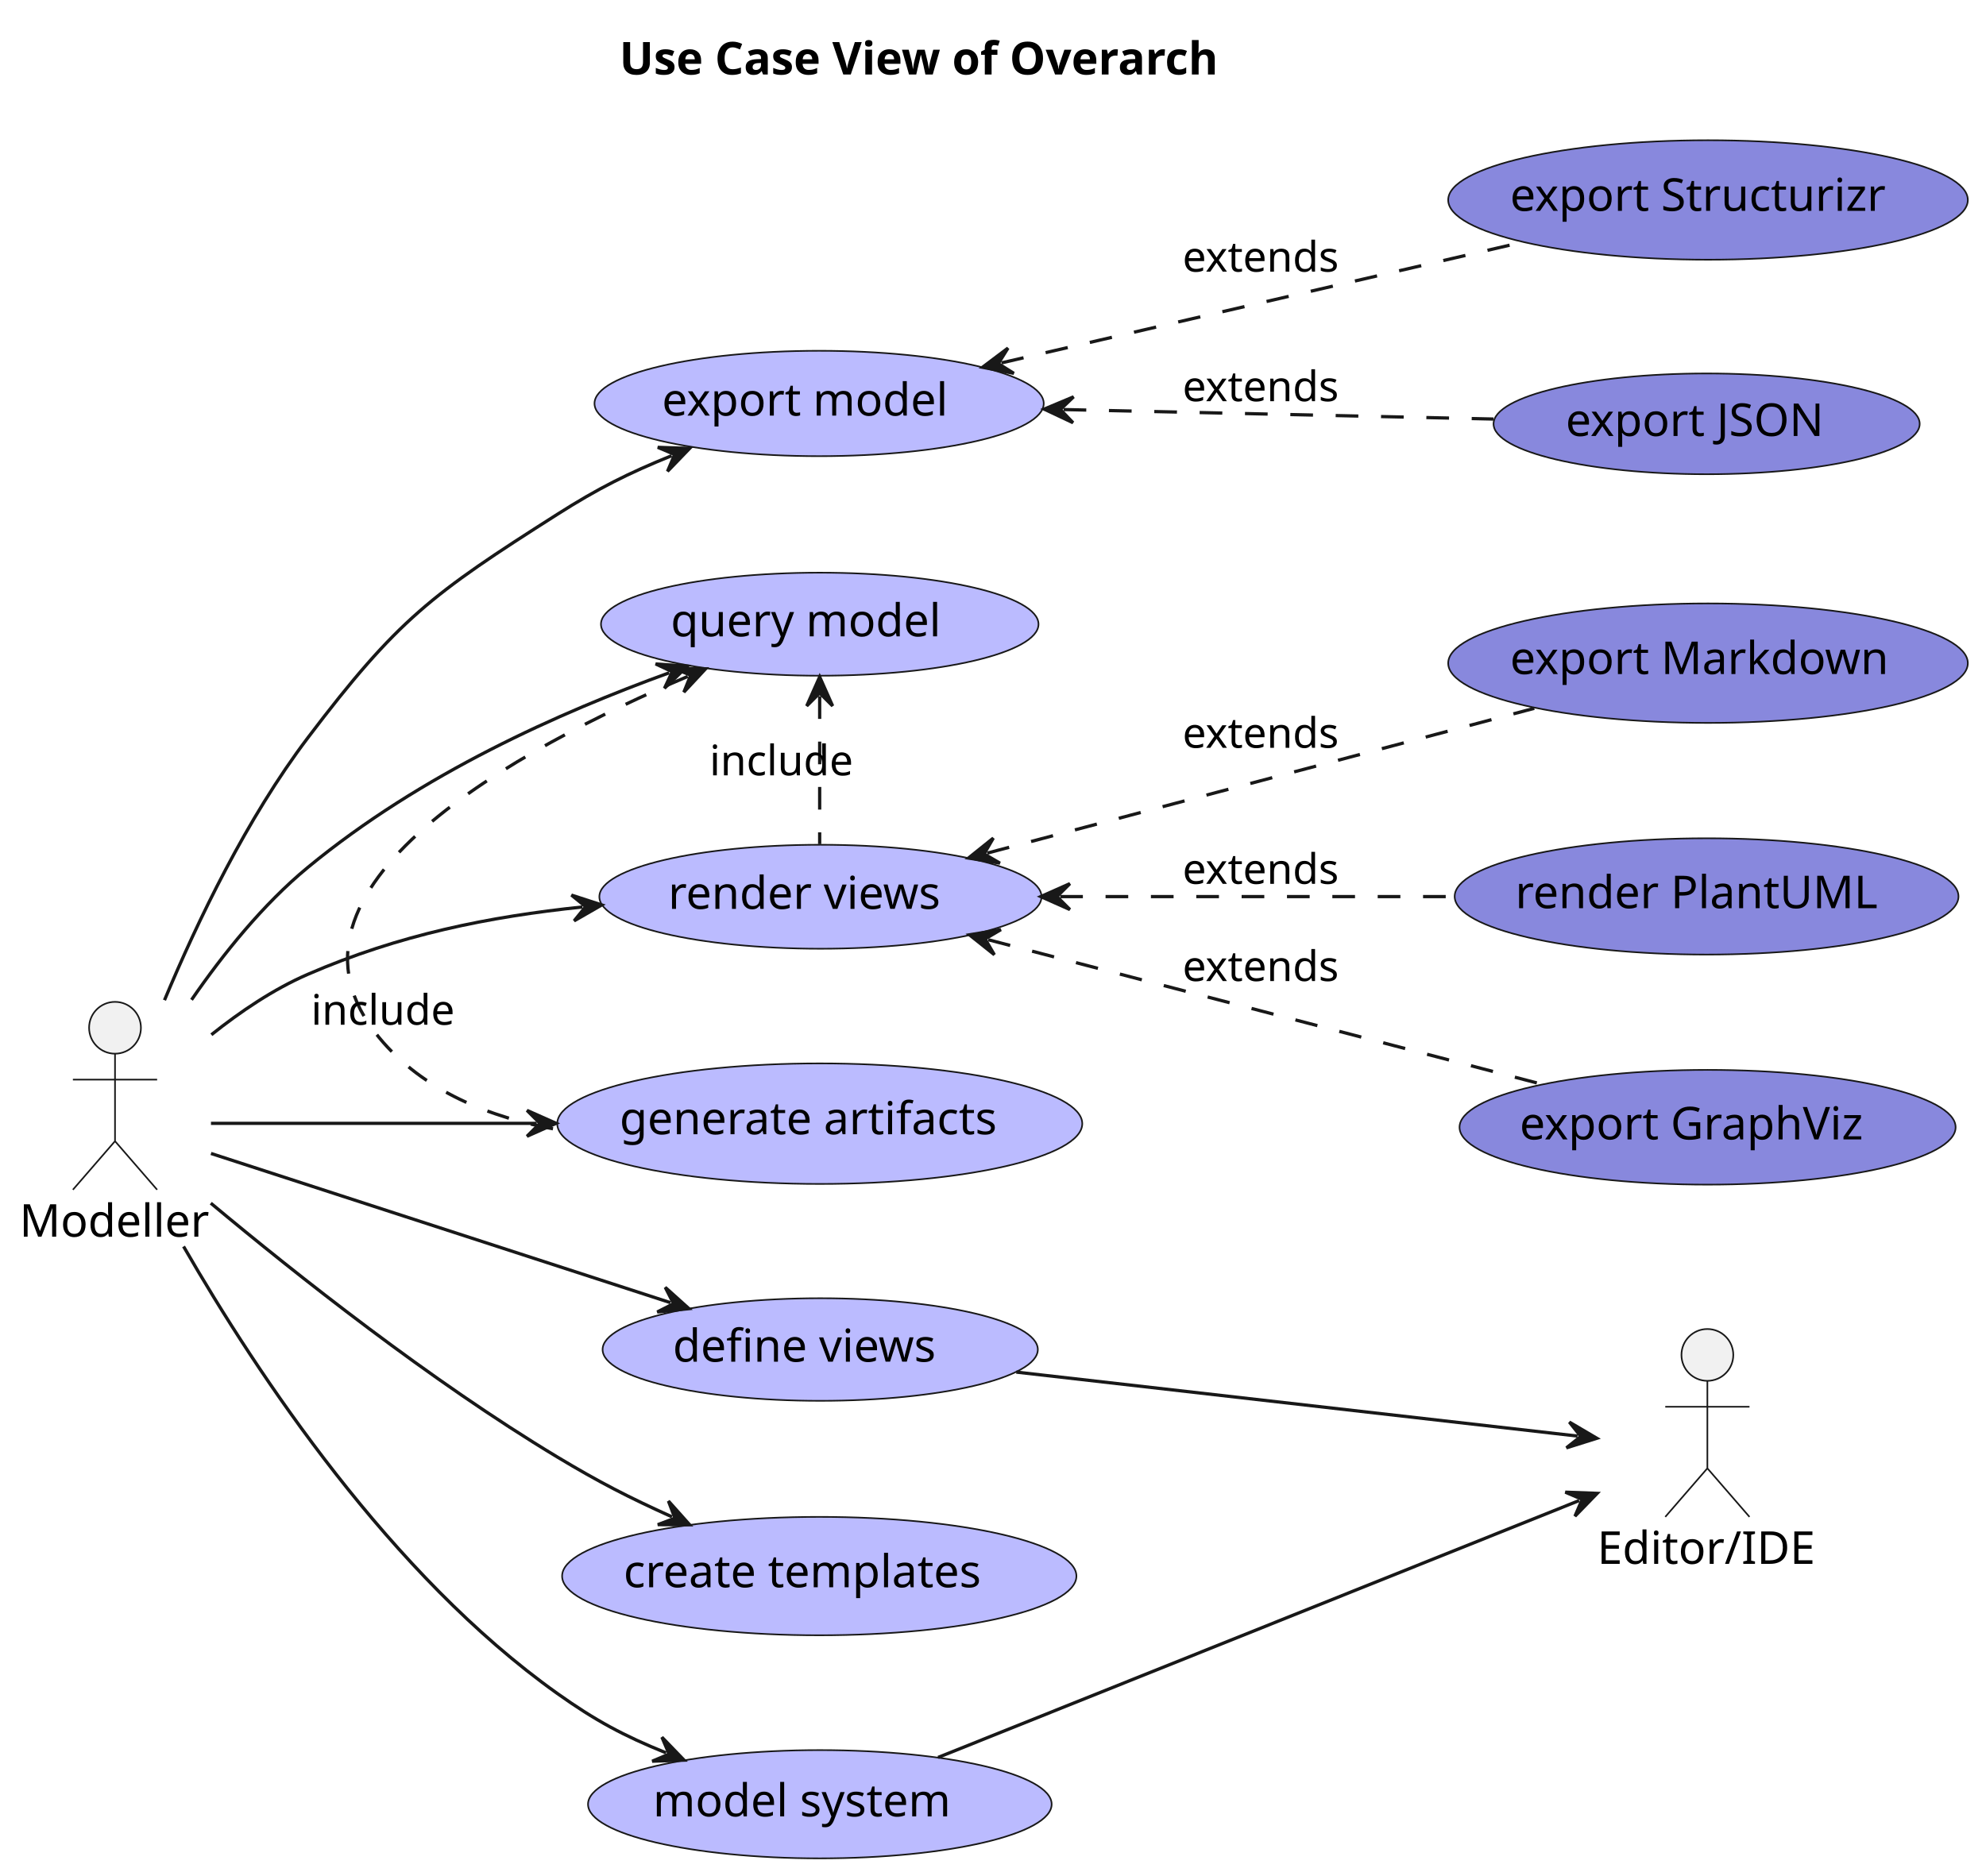
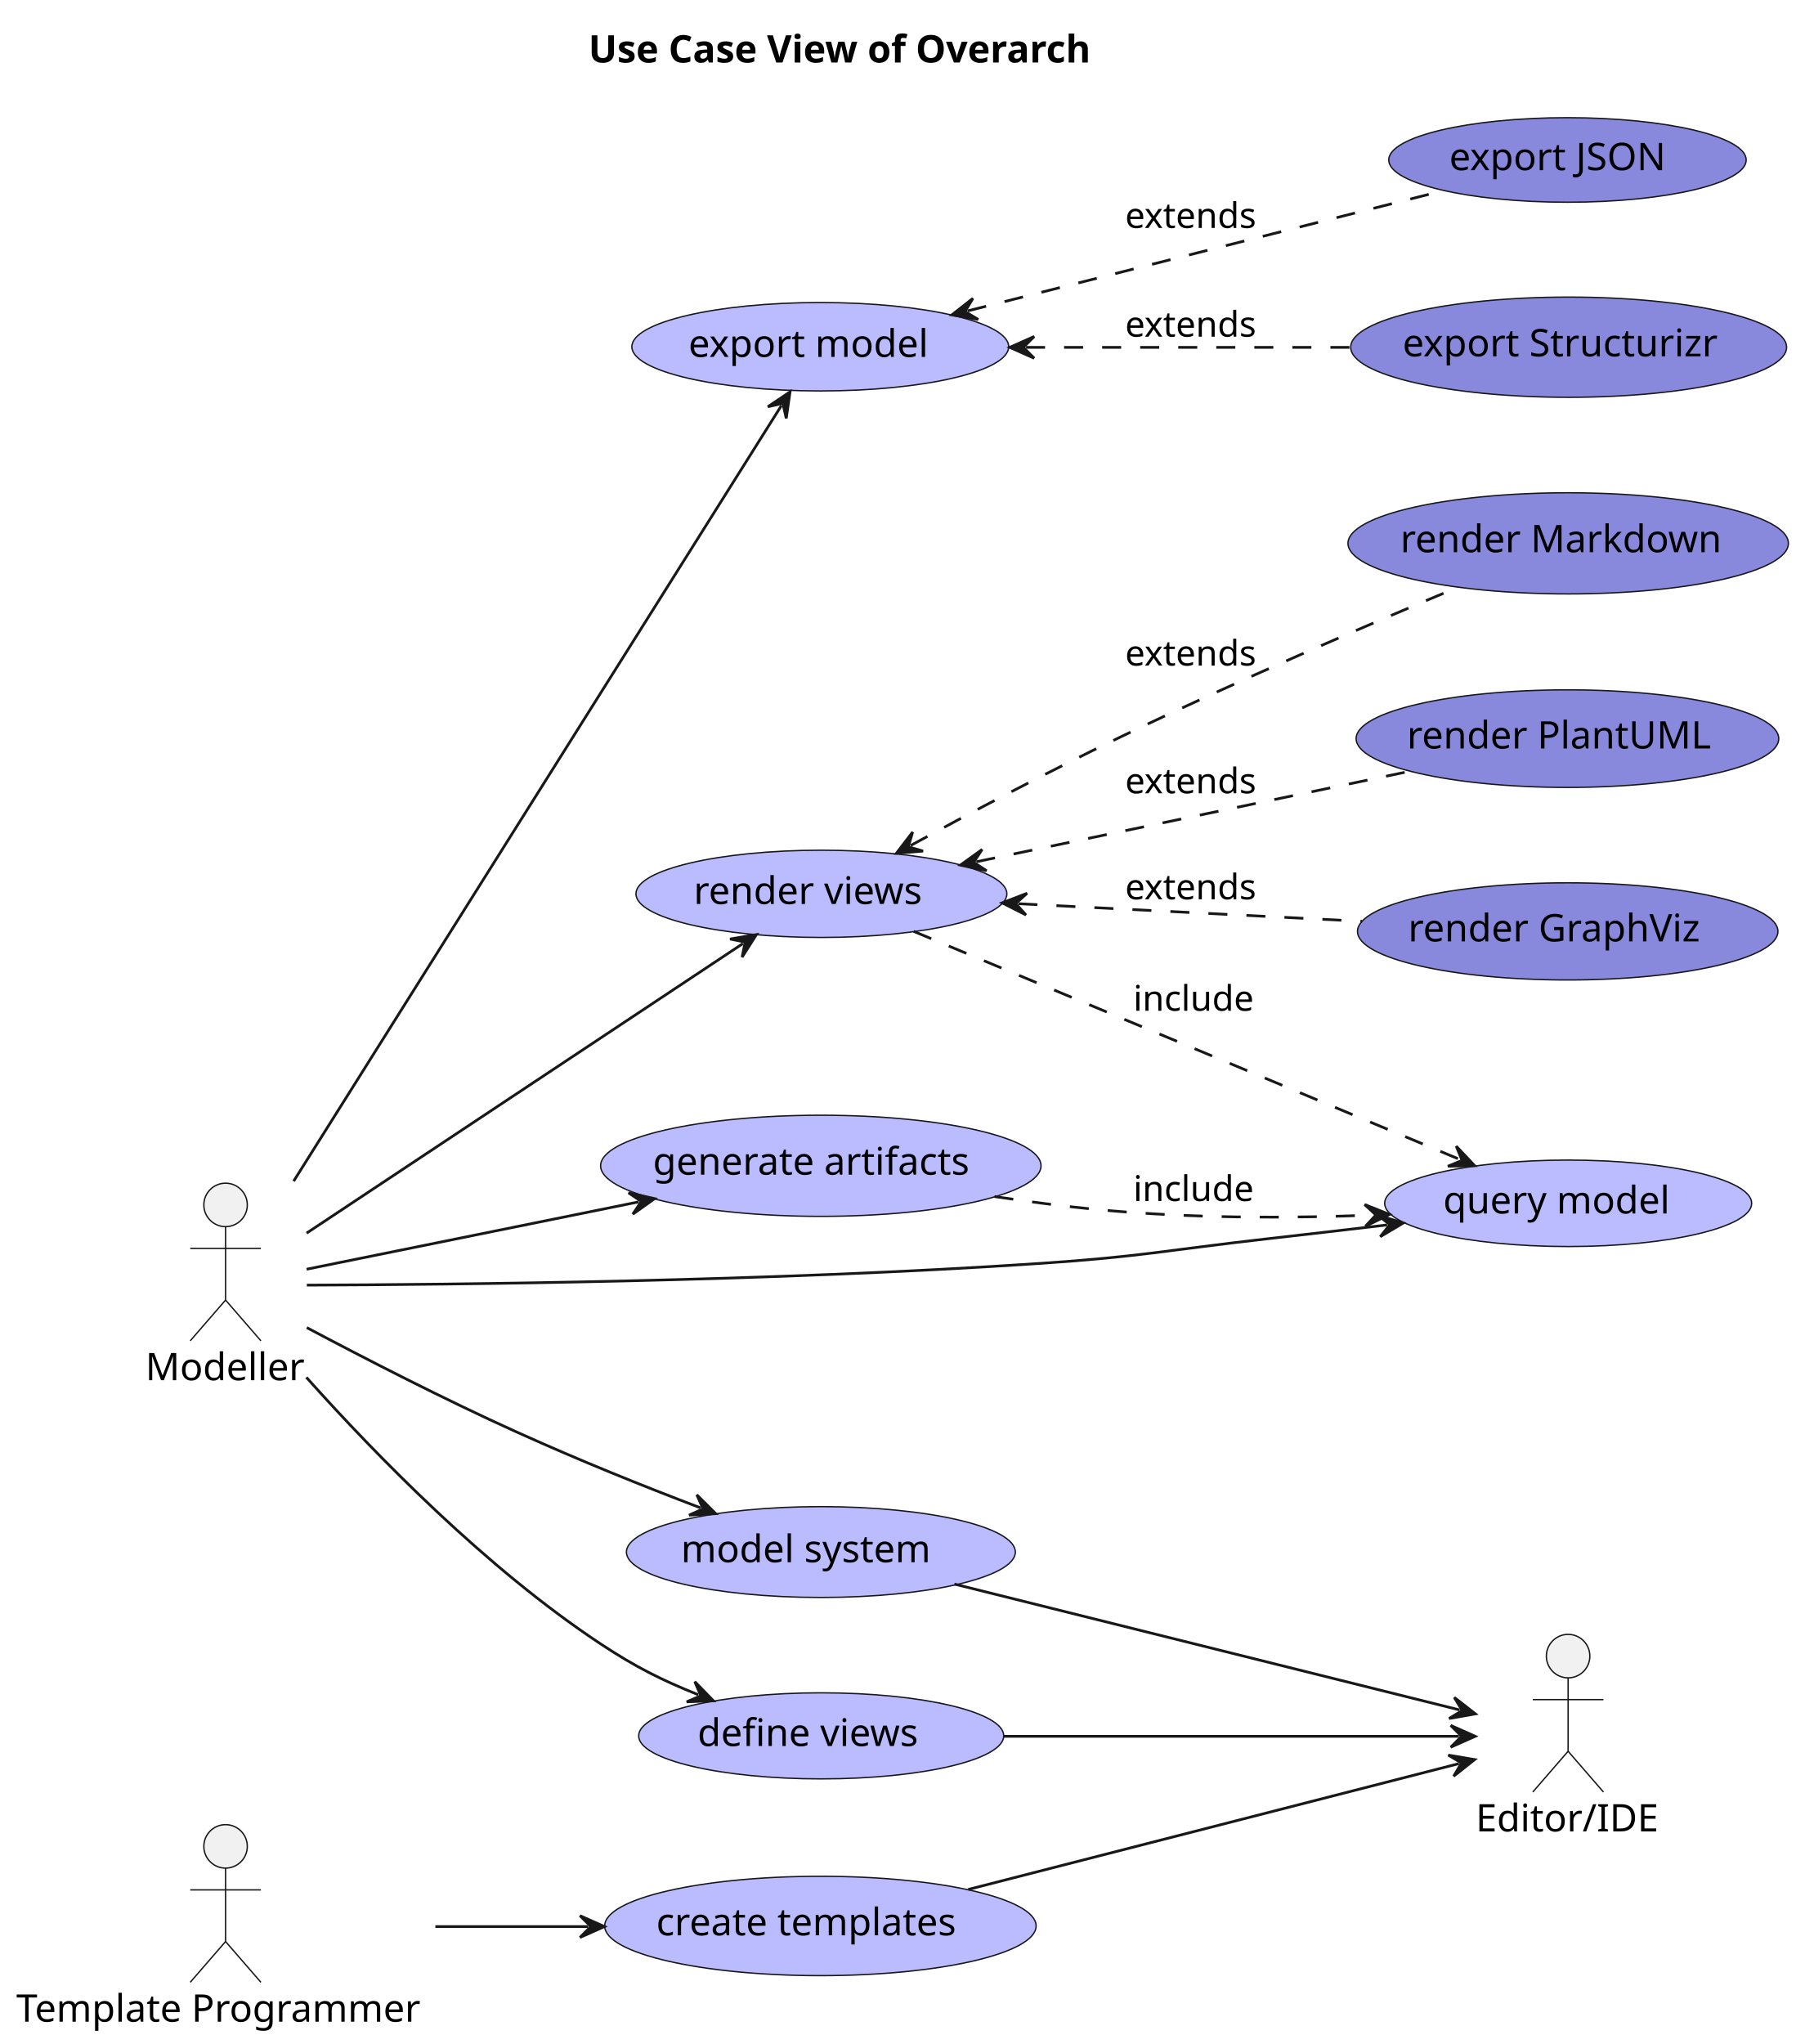
- <svg xmlns="http://www.w3.org/2000/svg" contentStyleType="text/css" height="579px" preserveAspectRatio="none" style="width:613px;height:579px;background:#FFFFFF;" version="1.1" viewBox="0 0 613 579" width="613px" zoomAndPan="magnify">
+ <svg xmlns="http://www.w3.org/2000/svg" contentStyleType="text/css" height="752px" preserveAspectRatio="none" style="width:664px;height:752px;background:#FFFFFF;" version="1.1" viewBox="0 0 664 752" width="664px" zoomAndPan="magnify">
  <defs />
  <g>
-     <text fill="#000000" font-family="sans-serif" font-size="14" font-weight="bold" lengthAdjust="spacing" textLength="217" x="191.196" y="22.995">Use Case View of Overarch</text>
+     <text fill="#000000" font-family="sans-serif" font-size="14" font-weight="bold" lengthAdjust="spacing" textLength="217" x="216.527" y="22.995">Use Case View of Overarch</text>
    <g id="elem_overarch_architecture_editor">
-       <ellipse cx="527" cy="418.297" fill="#F1F1F1" rx="8" ry="8" style="stroke:#181818;stroke-width:0.5;" />
-       <path d="M527,426.297 L527,453.297 M514,434.297 L540,434.297 M527,453.297 L514,468.297 M527,453.297 L540,468.297 " fill="none" style="stroke:#181818;stroke-width:0.5;" />
-       <text fill="#000000" font-family="sans-serif" font-size="14" lengthAdjust="spacing" textLength="68" x="493" y="482.792">Editor/IDE</text>
+       <ellipse cx="577" cy="609.297" fill="#F1F1F1" rx="8" ry="8" style="stroke:#181818;stroke-width:0.5;" />
+       <path d="M577,617.297 L577,644.297 M564,625.297 L590,625.297 M577,644.297 L564,659.297 M577,644.297 L590,659.297 " fill="none" style="stroke:#181818;stroke-width:0.5;" />
+       <text fill="#000000" font-family="sans-serif" font-size="14" lengthAdjust="spacing" textLength="68" x="543" y="673.792">Editor/IDE</text>
    </g>
    <g id="elem_overarch_useCase_defineViews">
-       <ellipse cx="253.168" cy="416.63" fill="#BBBBFF" rx="67.168" ry="15.834" style="stroke:#181818;stroke-width:0.5;" />
-       <text fill="#000000" font-family="sans-serif" font-size="14" lengthAdjust="spacing" textLength="85" x="207.668" y="420.378">define views</text>
+       <ellipse cx="302.168" cy="638.63" fill="#BBBBFF" rx="67.168" ry="15.834" style="stroke:#181818;stroke-width:0.5;" />
+       <text fill="#000000" font-family="sans-serif" font-size="14" lengthAdjust="spacing" textLength="85" x="256.668" y="642.378">define views</text>
    </g>
    <g id="elem_overarch_useCase_generateArtifacts">
-       <ellipse cx="253.027" cy="346.902" fill="#BBBBFF" rx="81.027" ry="18.605" style="stroke:#181818;stroke-width:0.5;" />
-       <text fill="#000000" font-family="sans-serif" font-size="14" lengthAdjust="spacing" textLength="121" x="191.242" y="350.169">generate artifacts</text>
+       <ellipse cx="302.027" cy="428.902" fill="#BBBBFF" rx="81.027" ry="18.605" style="stroke:#181818;stroke-width:0.5;" />
+       <text fill="#000000" font-family="sans-serif" font-size="14" lengthAdjust="spacing" textLength="121" x="240.242" y="432.169">generate artifacts</text>
    </g>
    <g id="elem_overarch_useCase_renderPlantuml">
-       <ellipse cx="526.753" cy="276.748" fill="#8888DD" rx="77.753" ry="17.951" style="stroke:#181818;stroke-width:0.5;" />
-       <text fill="#000000" font-family="sans-serif" font-size="14" lengthAdjust="spacing" textLength="113" x="467.699" y="280.378">render PlantUML</text>
+       <ellipse cx="576.753" cy="271.748" fill="#8888DD" rx="77.753" ry="17.951" style="stroke:#181818;stroke-width:0.5;" />
+       <text fill="#000000" font-family="sans-serif" font-size="14" lengthAdjust="spacing" textLength="113" x="517.699" y="275.378">render PlantUML</text>
    </g>
    <g id="elem_overarch_useCase_exportModel">
-       <ellipse cx="252.829" cy="124.563" fill="#BBBBFF" rx="69.329" ry="16.266" style="stroke:#181818;stroke-width:0.5;" />
-       <text fill="#000000" font-family="sans-serif" font-size="14" lengthAdjust="spacing" textLength="91" x="204.329" y="128.31">export model</text>
+       <ellipse cx="301.829" cy="127.563" fill="#BBBBFF" rx="69.329" ry="16.266" style="stroke:#181818;stroke-width:0.5;" />
+       <text fill="#000000" font-family="sans-serif" font-size="14" lengthAdjust="spacing" textLength="91" x="253.329" y="131.31">export model</text>
+     </g>
+     <g id="elem_overarch_useCase_renderGraphviz">
+       <ellipse cx="576.854" cy="342.668" fill="#8888DD" rx="77.354" ry="17.871" style="stroke:#181818;stroke-width:0.5;" />
+       <text fill="#000000" font-family="sans-serif" font-size="14" lengthAdjust="spacing" textLength="112" x="518.133" y="346.342">render GraphViz</text>
    </g>
    <g id="elem_overarch_useCase_renderViews">
-       <ellipse cx="253.24" cy="276.845" fill="#BBBBFF" rx="68.24" ry="16.048" style="stroke:#181818;stroke-width:0.5;" />
-       <text fill="#000000" font-family="sans-serif" font-size="14" lengthAdjust="spacing" textLength="88" x="206.24" y="280.592">render views</text>
+       <ellipse cx="302.24" cy="328.845" fill="#BBBBFF" rx="68.24" ry="16.048" style="stroke:#181818;stroke-width:0.5;" />
+       <text fill="#000000" font-family="sans-serif" font-size="14" lengthAdjust="spacing" textLength="88" x="255.24" y="332.592">render views</text>
    </g>
    <g id="elem_overarch_roles_modeller">
-       <ellipse cx="35.5" cy="317.297" fill="#F1F1F1" rx="8" ry="8" style="stroke:#181818;stroke-width:0.5;" />
-       <path d="M35.5,325.297 L35.5,352.297 M22.5,333.297 L48.5,333.297 M35.5,352.297 L22.5,367.297 M35.5,352.297 L48.5,367.297 " fill="none" style="stroke:#181818;stroke-width:0.5;" />
-       <text fill="#000000" font-family="sans-serif" font-size="14" lengthAdjust="spacing" textLength="59" x="6" y="381.792">Modeller</text>
+       <ellipse cx="83" cy="443.297" fill="#F1F1F1" rx="8" ry="8" style="stroke:#181818;stroke-width:0.5;" />
+       <path d="M83,451.297 L83,478.297 M70,459.297 L96,459.297 M83,478.297 L70,493.297 M83,478.297 L96,493.297 " fill="none" style="stroke:#181818;stroke-width:0.5;" />
+       <text fill="#000000" font-family="sans-serif" font-size="14" lengthAdjust="spacing" textLength="59" x="53.5" y="507.792">Modeller</text>
    </g>
    <g id="elem_overarch_useCase_exportJson">
-       <ellipse cx="526.765" cy="130.85" fill="#8888DD" rx="65.766" ry="15.553" style="stroke:#181818;stroke-width:0.5;" />
-       <text fill="#000000" font-family="sans-serif" font-size="14" lengthAdjust="spacing" textLength="81" x="483.265" y="134.597">export JSON</text>
+       <ellipse cx="576.765" cy="58.85" fill="#8888DD" rx="65.766" ry="15.553" style="stroke:#181818;stroke-width:0.5;" />
+       <text fill="#000000" font-family="sans-serif" font-size="14" lengthAdjust="spacing" textLength="81" x="533.265" y="62.597">export JSON</text>
    </g>
    <g id="elem_overarch_useCase_queryModel">
-       <ellipse cx="253.023" cy="192.702" fill="#BBBBFF" rx="67.523" ry="15.905" style="stroke:#181818;stroke-width:0.5;" />
-       <text fill="#000000" font-family="sans-serif" font-size="14" lengthAdjust="spacing" textLength="86" x="207.023" y="196.449">query model</text>
+       <ellipse cx="577.023" cy="442.702" fill="#BBBBFF" rx="67.523" ry="15.905" style="stroke:#181818;stroke-width:0.5;" />
+       <text fill="#000000" font-family="sans-serif" font-size="14" lengthAdjust="spacing" textLength="86" x="531.023" y="446.449">query model</text>
+     </g>
+     <g id="elem_overarch_roles_templateProgrammer">
+       <ellipse cx="83" cy="679.297" fill="#F1F1F1" rx="8" ry="8" style="stroke:#181818;stroke-width:0.5;" />
+       <path d="M83,687.297 L83,714.297 M70,695.297 L96,695.297 M83,714.297 L70,729.297 M83,714.297 L96,729.297 " fill="none" style="stroke:#181818;stroke-width:0.5;" />
+       <text fill="#000000" font-family="sans-serif" font-size="14" lengthAdjust="spacing" textLength="154" x="6" y="743.792">Template Programmer</text>
+     </g>
+     <g id="elem_overarch_useCase_renderMarkdown">
+       <ellipse cx="577.027" cy="199.902" fill="#8888DD" rx="81.027" ry="18.605" style="stroke:#181818;stroke-width:0.5;" />
+       <text fill="#000000" font-family="sans-serif" font-size="14" lengthAdjust="spacing" textLength="121" x="515.241" y="203.169">render Markdown</text>
    </g>
    <g id="elem_overarch_useCase_createTemplates">
-       <ellipse cx="252.874" cy="486.572" fill="#BBBBFF" rx="79.374" ry="18.275" style="stroke:#181818;stroke-width:0.5;" />
-       <text fill="#000000" font-family="sans-serif" font-size="14" lengthAdjust="spacing" textLength="117" x="192.468" y="490.022">create templates</text>
-     </g>
-     <g id="elem_overarch_useCase_renderGraphviz">
-       <ellipse cx="527.061" cy="348.009" fill="#8888DD" rx="76.561" ry="17.712" style="stroke:#181818;stroke-width:0.5;" />
-       <text fill="#000000" font-family="sans-serif" font-size="14" lengthAdjust="spacing" textLength="110" x="469.061" y="351.757">export GraphViz</text>
+       <ellipse cx="301.873" cy="708.572" fill="#BBBBFF" rx="79.374" ry="18.275" style="stroke:#181818;stroke-width:0.5;" />
+       <text fill="#000000" font-family="sans-serif" font-size="14" lengthAdjust="spacing" textLength="117" x="241.468" y="712.022">create templates</text>
    </g>
    <g id="elem_overarch_useCase_modelSystem">
-       <ellipse cx="253.053" cy="557.008" fill="#BBBBFF" rx="71.553" ry="16.711" style="stroke:#181818;stroke-width:0.5;" />
-       <text fill="#000000" font-family="sans-serif" font-size="14" lengthAdjust="spacing" textLength="97" x="201.553" y="560.755">model system</text>
-     </g>
-     <g id="elem_overarch_useCase_renderMarkdown">
-       <ellipse cx="527.196" cy="204.736" fill="#8888DD" rx="80.196" ry="18.439" style="stroke:#181818;stroke-width:0.5;" />
-       <text fill="#000000" font-family="sans-serif" font-size="14" lengthAdjust="spacing" textLength="119" x="466.104" y="208.095">export Markdown</text>
+       <ellipse cx="302.053" cy="571.008" fill="#BBBBFF" rx="71.553" ry="16.711" style="stroke:#181818;stroke-width:0.5;" />
+       <text fill="#000000" font-family="sans-serif" font-size="14" lengthAdjust="spacing" textLength="97" x="250.553" y="574.755">model system</text>
    </g>
    <g id="elem_overarch_useCase_exportStructurizr">
-       <ellipse cx="527.196" cy="61.736" fill="#8888DD" rx="80.196" ry="18.439" style="stroke:#181818;stroke-width:0.5;" />
-       <text fill="#000000" font-family="sans-serif" font-size="14" lengthAdjust="spacing" textLength="119" x="466.104" y="65.095">export Structurizr</text>
+       <ellipse cx="577.196" cy="127.736" fill="#8888DD" rx="80.196" ry="18.439" style="stroke:#181818;stroke-width:0.5;" />
+       <text fill="#000000" font-family="sans-serif" font-size="14" lengthAdjust="spacing" textLength="119" x="516.104" y="131.095">export Structurizr</text>
    </g>
    <g id="link_overarch_roles_modeller_overarch_useCase_generateArtifacts">
-       <path d="M65.12,346.797 C92.25,346.797 128.31,346.797 165.66,346.797 " fill="none" id="overarch_roles_modeller-to-overarch_useCase_generateArtifacts" style="stroke:#181818;stroke-width:1.0;" />
-       <polygon fill="#181818" points="171.66,346.797,162.66,342.797,166.66,346.797,162.66,350.797,171.66,346.797" style="stroke:#181818;stroke-width:1.0;" />
+       <path d="M112.82,466.957 C145.33,460.357 193.23,450.649 235,442.179 " fill="none" id="overarch_roles_modeller-to-overarch_useCase_generateArtifacts" style="stroke:#181818;stroke-width:1.0;" />
+       <polygon fill="#181818" points="240.88,440.987,231.265,438.855,235.98,441.981,232.854,446.696,240.88,440.987" style="stroke:#181818;stroke-width:1.0;" />
+     </g>
+     <g id="link_overarch_useCase_createTemplates_overarch_architecture_editor">
+       <path d="M356.29,695.137 C411.53,680.967 490.358,660.757 536.808,648.847 " fill="none" id="overarch_useCase_createTemplates-to-overarch_architecture_editor" style="stroke:#181818;stroke-width:1.0;" />
+       <polygon fill="#181818" points="542.62,647.357,532.909,645.717,537.777,648.599,534.895,653.467,542.62,647.357" style="stroke:#181818;stroke-width:1.0;" />
    </g>
    <g id="link_overarch_roles_modeller_overarch_useCase_modelSystem">
-       <path d="M56.66,384.807 C79.6,424.597 120.62,486.247 172,522.797 C183.81,531.197 192.448,535.825 205.589,541.145 " fill="none" id="overarch_roles_modeller-to-overarch_useCase_modelSystem" style="stroke:#181818;stroke-width:1.0;" />
-       <polygon fill="#181818" points="211.15,543.397,204.309,536.312,206.515,541.52,201.307,543.727,211.15,543.397" style="stroke:#181818;stroke-width:1.0;" />
+       <path d="M112.89,488.437 C134,499.647 163.46,514.807 190,526.797 C214.09,537.677 236.103,546.5 257.774,554.76 " fill="none" id="overarch_roles_modeller-to-overarch_useCase_modelSystem" style="stroke:#181818;stroke-width:1.0;" />
+       <polygon fill="#181818" points="263.38,556.897,256.395,549.954,258.708,555.116,253.546,557.429,263.38,556.897" style="stroke:#181818;stroke-width:1.0;" />
    </g>
    <g id="link_overarch_useCase_defineViews_overarch_architecture_editor">
-       <path d="M313.69,423.597 C368.74,429.877 442.479,438.277 486.929,443.347 " fill="none" id="overarch_useCase_defineViews-to-overarch_architecture_editor" style="stroke:#181818;stroke-width:1.0;" />
-       <polygon fill="#181818" points="492.89,444.027,484.401,439.033,487.922,443.46,483.495,446.981,492.89,444.027" style="stroke:#181818;stroke-width:1.0;" />
+       <path d="M369.09,638.797 C424,638.797 493.86,638.797 536.81,638.797 " fill="none" id="overarch_useCase_defineViews-to-overarch_architecture_editor" style="stroke:#181818;stroke-width:1.0;" />
+       <polygon fill="#181818" points="542.81,638.797,533.81,634.797,537.81,638.797,533.81,642.797,542.81,638.797" style="stroke:#181818;stroke-width:1.0;" />
    </g>
    <g id="link_overarch_roles_modeller_overarch_useCase_queryModel">
-       <path d="M59.12,308.667 C68.85,294.537 81.17,279.197 95,267.797 C130.19,238.777 172.851,219.945 206.55,207.705 " fill="none" id="overarch_roles_modeller-to-overarch_useCase_queryModel" style="stroke:#181818;stroke-width:1.0;" />
-       <polygon fill="#181818" points="212.19,205.657,202.365,204.97,207.49,207.364,205.096,212.489,212.19,205.657" style="stroke:#181818;stroke-width:1.0;" />
+       <path d="M112.9,472.807 C166.31,472.637 284.04,471.477 383,464.797 C420.02,462.297 429.13,459.977 466,455.797 C482.34,453.947 494.071,452.578 510.391,450.658 " fill="none" id="overarch_roles_modeller-to-overarch_useCase_queryModel" style="stroke:#181818;stroke-width:1.0;" />
+       <polygon fill="#181818" points="516.35,449.957,506.944,447.036,511.384,450.541,507.879,454.981,516.35,449.957" style="stroke:#181818;stroke-width:1.0;" />
    </g>
    <g id="link_overarch_roles_modeller_overarch_useCase_defineViews">
-       <path d="M65.12,356.097 C103.01,368.407 164.314,388.313 206.953,402.163 " fill="none" id="overarch_roles_modeller-to-overarch_useCase_defineViews" style="stroke:#181818;stroke-width:1.0;" />
-       <polygon fill="#181818" points="212.66,404.017,205.336,397.432,207.905,402.472,202.864,405.041,212.66,404.017" style="stroke:#181818;stroke-width:1.0;" />
+       <path d="M112.73,506.737 C138.68,535.757 179.13,577.107 221,604.797 C233.71,613.207 243.281,618.033 256.941,623.513 " fill="none" id="overarch_roles_modeller-to-overarch_useCase_defineViews" style="stroke:#181818;stroke-width:1.0;" />
+       <polygon fill="#181818" points="262.51,625.747,255.646,618.683,257.87,623.885,252.668,626.108,262.51,625.747" style="stroke:#181818;stroke-width:1.0;" />
    </g>
    <g id="link_overarch_roles_modeller_overarch_useCase_renderViews">
-       <path d="M65.24,319.447 C74.16,312.327 84.45,305.367 95,300.797 C123.33,288.517 150.963,283.01 179.782,280 " fill="none" id="overarch_roles_modeller-to-overarch_useCase_renderViews" style="stroke:#181818;stroke-width:1.0;" />
-       <polygon fill="#181818" points="185.75,279.377,176.383,276.333,180.777,279.896,177.214,284.29,185.75,279.377" style="stroke:#181818;stroke-width:1.0;" />
-     </g>
-     <g id="link_overarch_roles_modeller_overarch_useCase_createTemplates">
-       <path d="M65.06,371.437 C91.63,393.617 132.88,426.267 172,449.797 C184.85,457.527 194.12,462.291 207.41,468.281 " fill="none" id="overarch_roles_modeller-to-overarch_useCase_createTemplates" style="stroke:#181818;stroke-width:1.0;" />
-       <polygon fill="#181818" points="212.88,470.747,206.319,463.402,208.322,468.692,203.031,470.695,212.88,470.747" style="stroke:#181818;stroke-width:1.0;" />
+       <path d="M112.82,453.677 C156.51,424.677 233.631,373.505 273.351,347.145 " fill="none" id="overarch_roles_modeller-to-overarch_useCase_renderViews" style="stroke:#181818;stroke-width:1.0;" />
+       <polygon fill="#181818" points="278.35,343.827,268.639,345.471,274.184,346.592,273.063,352.136,278.35,343.827" style="stroke:#181818;stroke-width:1.0;" />
    </g>
    <g id="link_overarch_useCase_exportModel_overarch_useCase_exportJson">
-       <path d="M328.289,126.438 C370.769,127.368 419.1,128.437 460.97,129.367 " fill="none" id="overarch_useCase_exportModel-backto-overarch_useCase_exportJson" style="stroke:#181818;stroke-width:1.0;stroke-dasharray:7.0,7.0;" />
-       <polygon fill="#181818" points="322.29,126.307,331.2,130.503,327.289,126.416,331.375,122.505,322.29,126.307" style="stroke:#181818;stroke-width:1.0;" />
-       <text fill="#000000" font-family="sans-serif" font-size="13" lengthAdjust="spacing" textLength="51" x="365" y="123.864">extends</text>
+       <path d="M356.057,114.387 C406.877,101.547 481.27,82.737 531.15,70.137 " fill="none" id="overarch_useCase_exportModel-backto-overarch_useCase_exportJson" style="stroke:#181818;stroke-width:1.0;stroke-dasharray:7.0,7.0;" />
+       <polygon fill="#181818" points="350.24,115.857,359.946,117.53,355.088,114.632,357.986,109.774,350.24,115.857" style="stroke:#181818;stroke-width:1.0;" />
+       <text fill="#000000" font-family="sans-serif" font-size="13" lengthAdjust="spacing" textLength="51" x="414" y="83.864">extends</text>
    </g>
    <g id="link_overarch_useCase_renderViews_overarch_useCase_renderMarkdown">
-       <path d="M304.72,263.372 C352.7,250.672 422.88,232.097 473.57,218.677 " fill="none" id="overarch_useCase_renderViews-backto-overarch_useCase_renderMarkdown" style="stroke:#181818;stroke-width:1.0;stroke-dasharray:7.0,7.0;" />
-       <polygon fill="#181818" points="298.92,264.907,308.644,266.471,303.753,263.627,306.597,258.737,298.92,264.907" style="stroke:#181818;stroke-width:1.0;" />
-       <text fill="#000000" font-family="sans-serif" font-size="13" lengthAdjust="spacing" textLength="51" x="365" y="230.864">extends</text>
+       <path d="M335.106,311.051 C357.206,298.981 384.2,284.637 413,270.797 C454.73,250.737 503.52,229.817 536.77,215.917 " fill="none" id="overarch_useCase_renderViews-backto-overarch_useCase_renderMarkdown" style="stroke:#181818;stroke-width:1.0;stroke-dasharray:7.0,7.0;" />
+       <polygon fill="#181818" points="329.84,313.927,339.656,313.123,334.228,311.53,335.821,306.102,329.84,313.927" style="stroke:#181818;stroke-width:1.0;" />
+       <text fill="#000000" font-family="sans-serif" font-size="13" lengthAdjust="spacing" textLength="51" x="414" y="244.864">extends</text>
+     </g>
+     <g id="link_overarch_roles_templateProgrammer_overarch_useCase_createTemplates">
+       <path d="M160.2,708.797 C180.35,708.797 196.14,708.797 216.41,708.797 " fill="none" id="overarch_roles_templateProgrammer-to-overarch_useCase_createTemplates" style="stroke:#181818;stroke-width:1.0;" />
+       <polygon fill="#181818" points="222.41,708.797,213.41,704.797,217.41,708.797,213.41,712.797,222.41,708.797" style="stroke:#181818;stroke-width:1.0;" />
    </g>
    <g id="link_overarch_roles_modeller_overarch_useCase_exportModel">
-       <path d="M50.77,308.777 C60.99,284.307 76.23,252.567 95,227.797 C122.76,191.177 133.22,183.447 172,158.797 C184.61,150.777 193.87,146.132 207.31,140.682 " fill="none" id="overarch_roles_modeller-to-overarch_useCase_exportModel" style="stroke:#181818;stroke-width:1.0;" />
-       <polygon fill="#181818" points="212.87,138.427,203.026,138.102,208.237,140.306,206.033,145.516,212.87,138.427" style="stroke:#181818;stroke-width:1.0;" />
+       <path d="M108.05,434.557 C155.17,359.647 254.706,201.406 287.516,149.236 " fill="none" id="overarch_roles_modeller-to-overarch_useCase_exportModel" style="stroke:#181818;stroke-width:1.0;" />
+       <polygon fill="#181818" points="290.71,144.157,282.533,149.646,288.048,148.389,289.305,153.905,290.71,144.157" style="stroke:#181818;stroke-width:1.0;" />
    </g>
    <g id="link_overarch_useCase_modelSystem_overarch_architecture_editor">
-       <path d="M289.56,542.547 C342.55,521.307 435.941,483.889 487.421,463.259 " fill="none" id="overarch_useCase_modelSystem-to-overarch_architecture_editor" style="stroke:#181818;stroke-width:1.0;" />
-       <polygon fill="#181818" points="492.99,461.027,483.148,460.662,488.349,462.887,486.124,468.088,492.99,461.027" style="stroke:#181818;stroke-width:1.0;" />
+       <path d="M351.18,582.797 C406.28,596.527 489.228,617.187 537.068,629.097 " fill="none" id="overarch_useCase_modelSystem-to-overarch_architecture_editor" style="stroke:#181818;stroke-width:1.0;" />
+       <polygon fill="#181818" points="542.89,630.547,535.123,624.491,538.038,629.339,533.19,632.254,542.89,630.547" style="stroke:#181818;stroke-width:1.0;" />
    </g>
    <g id="link_overarch_useCase_renderViews_overarch_useCase_renderGraphviz">
-       <path d="M305.025,290.113 C353.665,302.813 425.02,321.437 475.58,334.637 " fill="none" id="overarch_useCase_renderViews-backto-overarch_useCase_renderGraphviz" style="stroke:#181818;stroke-width:1.0;stroke-dasharray:7.0,7.0;" />
-       <polygon fill="#181818" points="299.22,288.597,306.918,294.741,304.058,289.86,308.939,287,299.22,288.597" style="stroke:#181818;stroke-width:1.0;" />
-       <text fill="#000000" font-family="sans-serif" font-size="13" lengthAdjust="spacing" textLength="51" x="365" y="302.864">extends</text>
+       <path d="M374.732,332.475 C414.642,334.525 459.73,336.837 501.19,338.957 " fill="none" id="overarch_useCase_renderViews-backto-overarch_useCase_renderGraphviz" style="stroke:#181818;stroke-width:1.0;stroke-dasharray:7.0,7.0;" />
+       <polygon fill="#181818" points="368.74,332.167,377.523,336.623,373.733,332.423,377.933,328.634,368.74,332.167" style="stroke:#181818;stroke-width:1.0;" />
+       <text fill="#000000" font-family="sans-serif" font-size="13" lengthAdjust="spacing" textLength="51" x="414" y="330.864">extends</text>
    </g>
    <g id="link_overarch_useCase_renderViews_overarch_useCase_renderPlantuml">
-       <path d="M327.24,276.797 C365.94,276.797 408.72,276.797 448.96,276.797 " fill="none" id="overarch_useCase_renderViews-backto-overarch_useCase_renderPlantuml" style="stroke:#181818;stroke-width:1.0;stroke-dasharray:7.0,7.0;" />
-       <polygon fill="#181818" points="321.24,276.797,330.24,280.797,326.24,276.797,330.24,272.797,321.24,276.797" style="stroke:#181818;stroke-width:1.0;" />
-       <text fill="#000000" font-family="sans-serif" font-size="13" lengthAdjust="spacing" textLength="51" x="365" y="272.864">extends</text>
+       <path d="M359.263,317.05 C405.943,307.3 469.47,294.037 518.34,283.837 " fill="none" id="overarch_useCase_renderViews-backto-overarch_useCase_renderPlantuml" style="stroke:#181818;stroke-width:1.0;stroke-dasharray:7.0,7.0;" />
+       <polygon fill="#181818" points="353.39,318.277,363.018,320.352,358.284,317.255,361.382,312.521,353.39,318.277" style="stroke:#181818;stroke-width:1.0;" />
+       <text fill="#000000" font-family="sans-serif" font-size="13" lengthAdjust="spacing" textLength="51" x="414" y="291.864">extends</text>
    </g>
-     <g id="link_overarch_useCase_queryModel_overarch_useCase_generateArtifacts">
-       <path d="M212.271,208.83 C160.441,230.93 79.13,274.337 117,320.297 C130.61,336.817 151.2,345.057 172.26,348.777 " fill="none" id="overarch_useCase_queryModel-backto-overarch_useCase_generateArtifacts" style="stroke:#181818;stroke-width:1.0;stroke-dasharray:7.0,7.0;" />
-       <polygon fill="#181818" points="217.79,206.477,207.942,206.327,213.191,208.438,211.08,213.686,217.79,206.477" style="stroke:#181818;stroke-width:1.0;" />
-       <text fill="#000000" font-family="sans-serif" font-size="13" lengthAdjust="spacing" textLength="45" x="96" y="316.364">include</text>
+     <g id="link_overarch_useCase_generateArtifacts_overarch_useCase_queryModel">
+       <path d="M365.92,440.217 C381.27,442.537 397.68,444.617 413,445.797 C445.31,448.277 475.334,448.163 505.274,447.033 " fill="none" id="overarch_useCase_generateArtifacts-to-overarch_useCase_queryModel" style="stroke:#181818;stroke-width:1.0;stroke-dasharray:7.0,7.0;" />
+       <polygon fill="#181818" points="511.27,446.807,502.125,443.149,506.274,446.995,502.427,451.144,511.27,446.807" style="stroke:#181818;stroke-width:1.0;" />
+       <text fill="#000000" font-family="sans-serif" font-size="13" lengthAdjust="spacing" textLength="45" x="417" y="441.864">include</text>
    </g>
-     <g id="link_overarch_useCase_queryModel_overarch_useCase_renderViews">
-       <path d="M253,214.947 C253,229.807 253,245.727 253,260.597 " fill="none" id="overarch_useCase_queryModel-backto-overarch_useCase_renderViews" style="stroke:#181818;stroke-width:1.0;stroke-dasharray:7.0,7.0;" />
-       <polygon fill="#181818" points="253,208.947,249,217.947,253,213.947,257,217.947,253,208.947" style="stroke:#181818;stroke-width:1.0;" />
-       <text fill="#000000" font-family="sans-serif" font-size="13" lengthAdjust="spacing" textLength="45" x="219" y="239.364">include</text>
+     <g id="link_overarch_useCase_renderViews_overarch_useCase_queryModel">
+       <path d="M336.2,342.657 C388.64,364.557 484.513,404.595 537.063,426.535 " fill="none" id="overarch_useCase_renderViews-to-overarch_useCase_queryModel" style="stroke:#181818;stroke-width:1.0;stroke-dasharray:7.0,7.0;" />
+       <polygon fill="#181818" points="542.6,428.847,535.836,421.688,537.986,426.921,532.754,429.071,542.6,428.847" style="stroke:#181818;stroke-width:1.0;" />
+       <text fill="#000000" font-family="sans-serif" font-size="13" lengthAdjust="spacing" textLength="45" x="417" y="371.864">include</text>
    </g>
    <g id="link_overarch_useCase_exportModel_overarch_useCase_exportStructurizr">
-       <path d="M309.105,112.033 C355.945,101.183 420.52,86.227 469.59,74.857 " fill="none" id="overarch_useCase_exportModel-backto-overarch_useCase_exportStructurizr" style="stroke:#181818;stroke-width:1.0;stroke-dasharray:7.0,7.0;" />
-       <polygon fill="#181818" points="303.26,113.387,312.93,115.253,308.131,112.259,311.125,107.459,303.26,113.387" style="stroke:#181818;stroke-width:1.0;" />
-       <text fill="#000000" font-family="sans-serif" font-size="13" lengthAdjust="spacing" textLength="51" x="365" y="83.864">extends</text>
+       <path d="M377.54,127.797 C415.6,127.797 457.13,127.797 496.79,127.797 " fill="none" id="overarch_useCase_exportModel-backto-overarch_useCase_exportStructurizr" style="stroke:#181818;stroke-width:1.0;stroke-dasharray:7.0,7.0;" />
+       <polygon fill="#181818" points="371.54,127.797,380.54,131.797,376.54,127.797,380.54,123.797,371.54,127.797" style="stroke:#181818;stroke-width:1.0;" />
+       <text fill="#000000" font-family="sans-serif" font-size="13" lengthAdjust="spacing" textLength="51" x="414" y="123.864">extends</text>
    </g>
  </g>
</svg>
